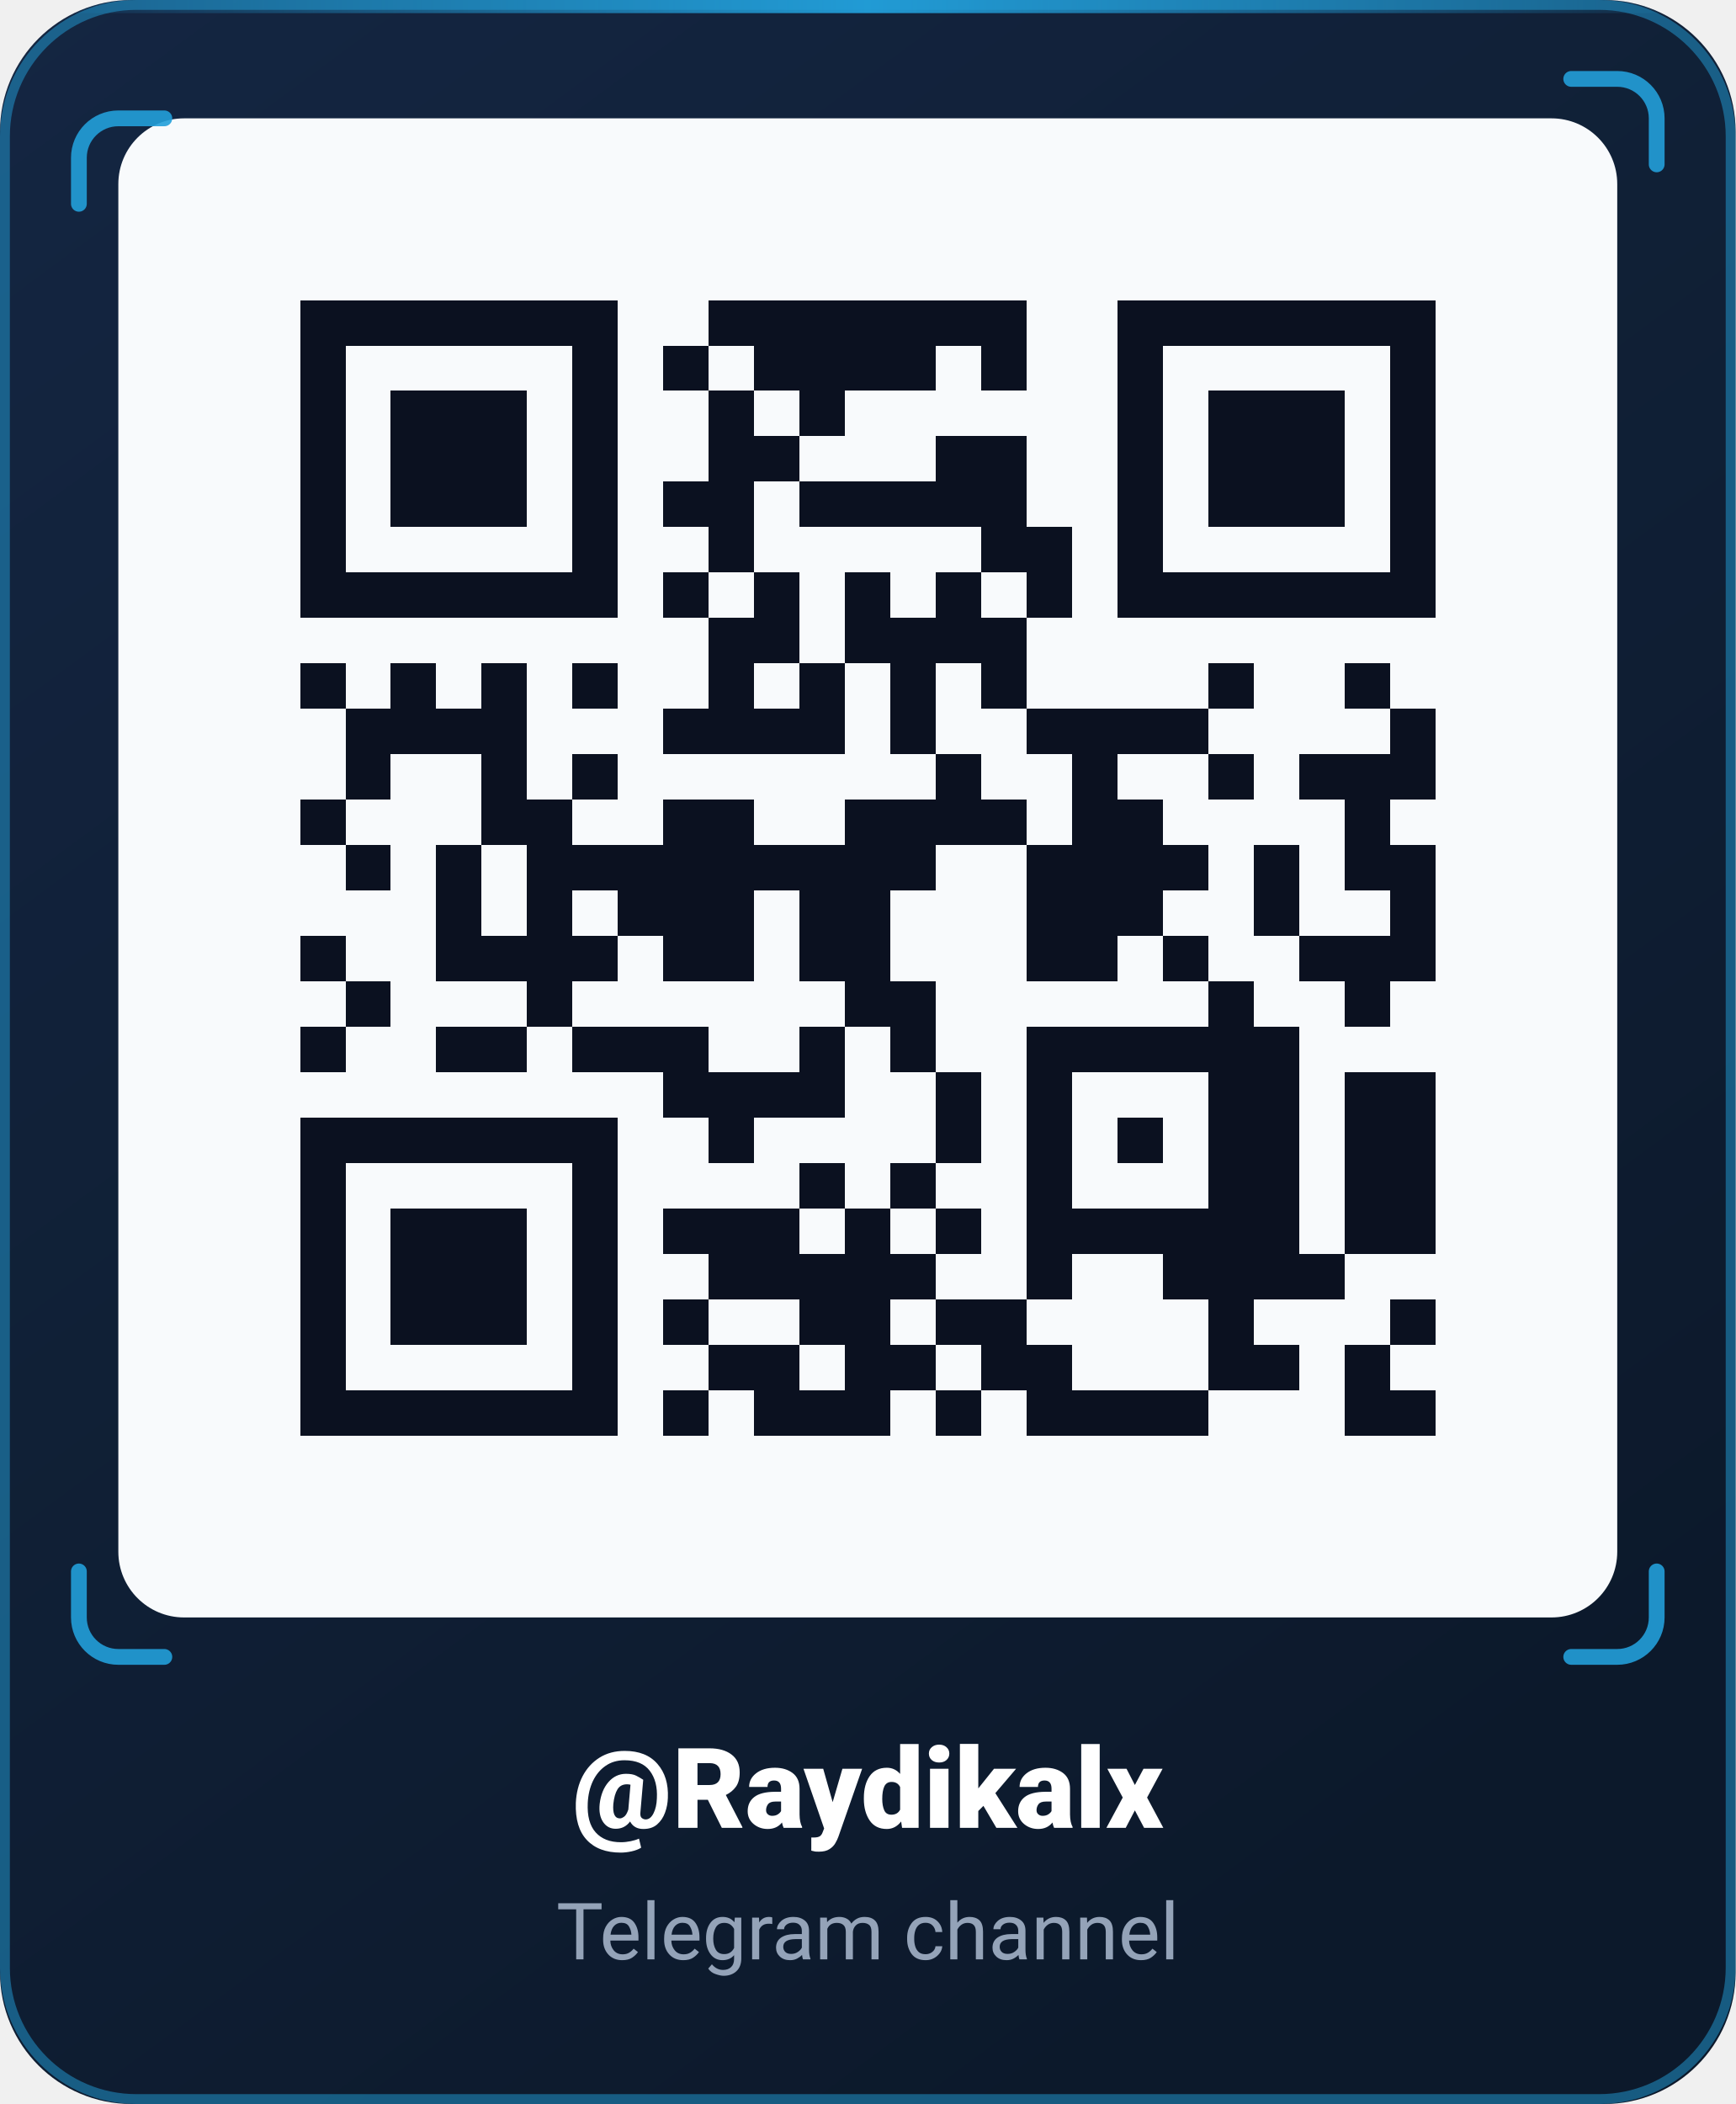
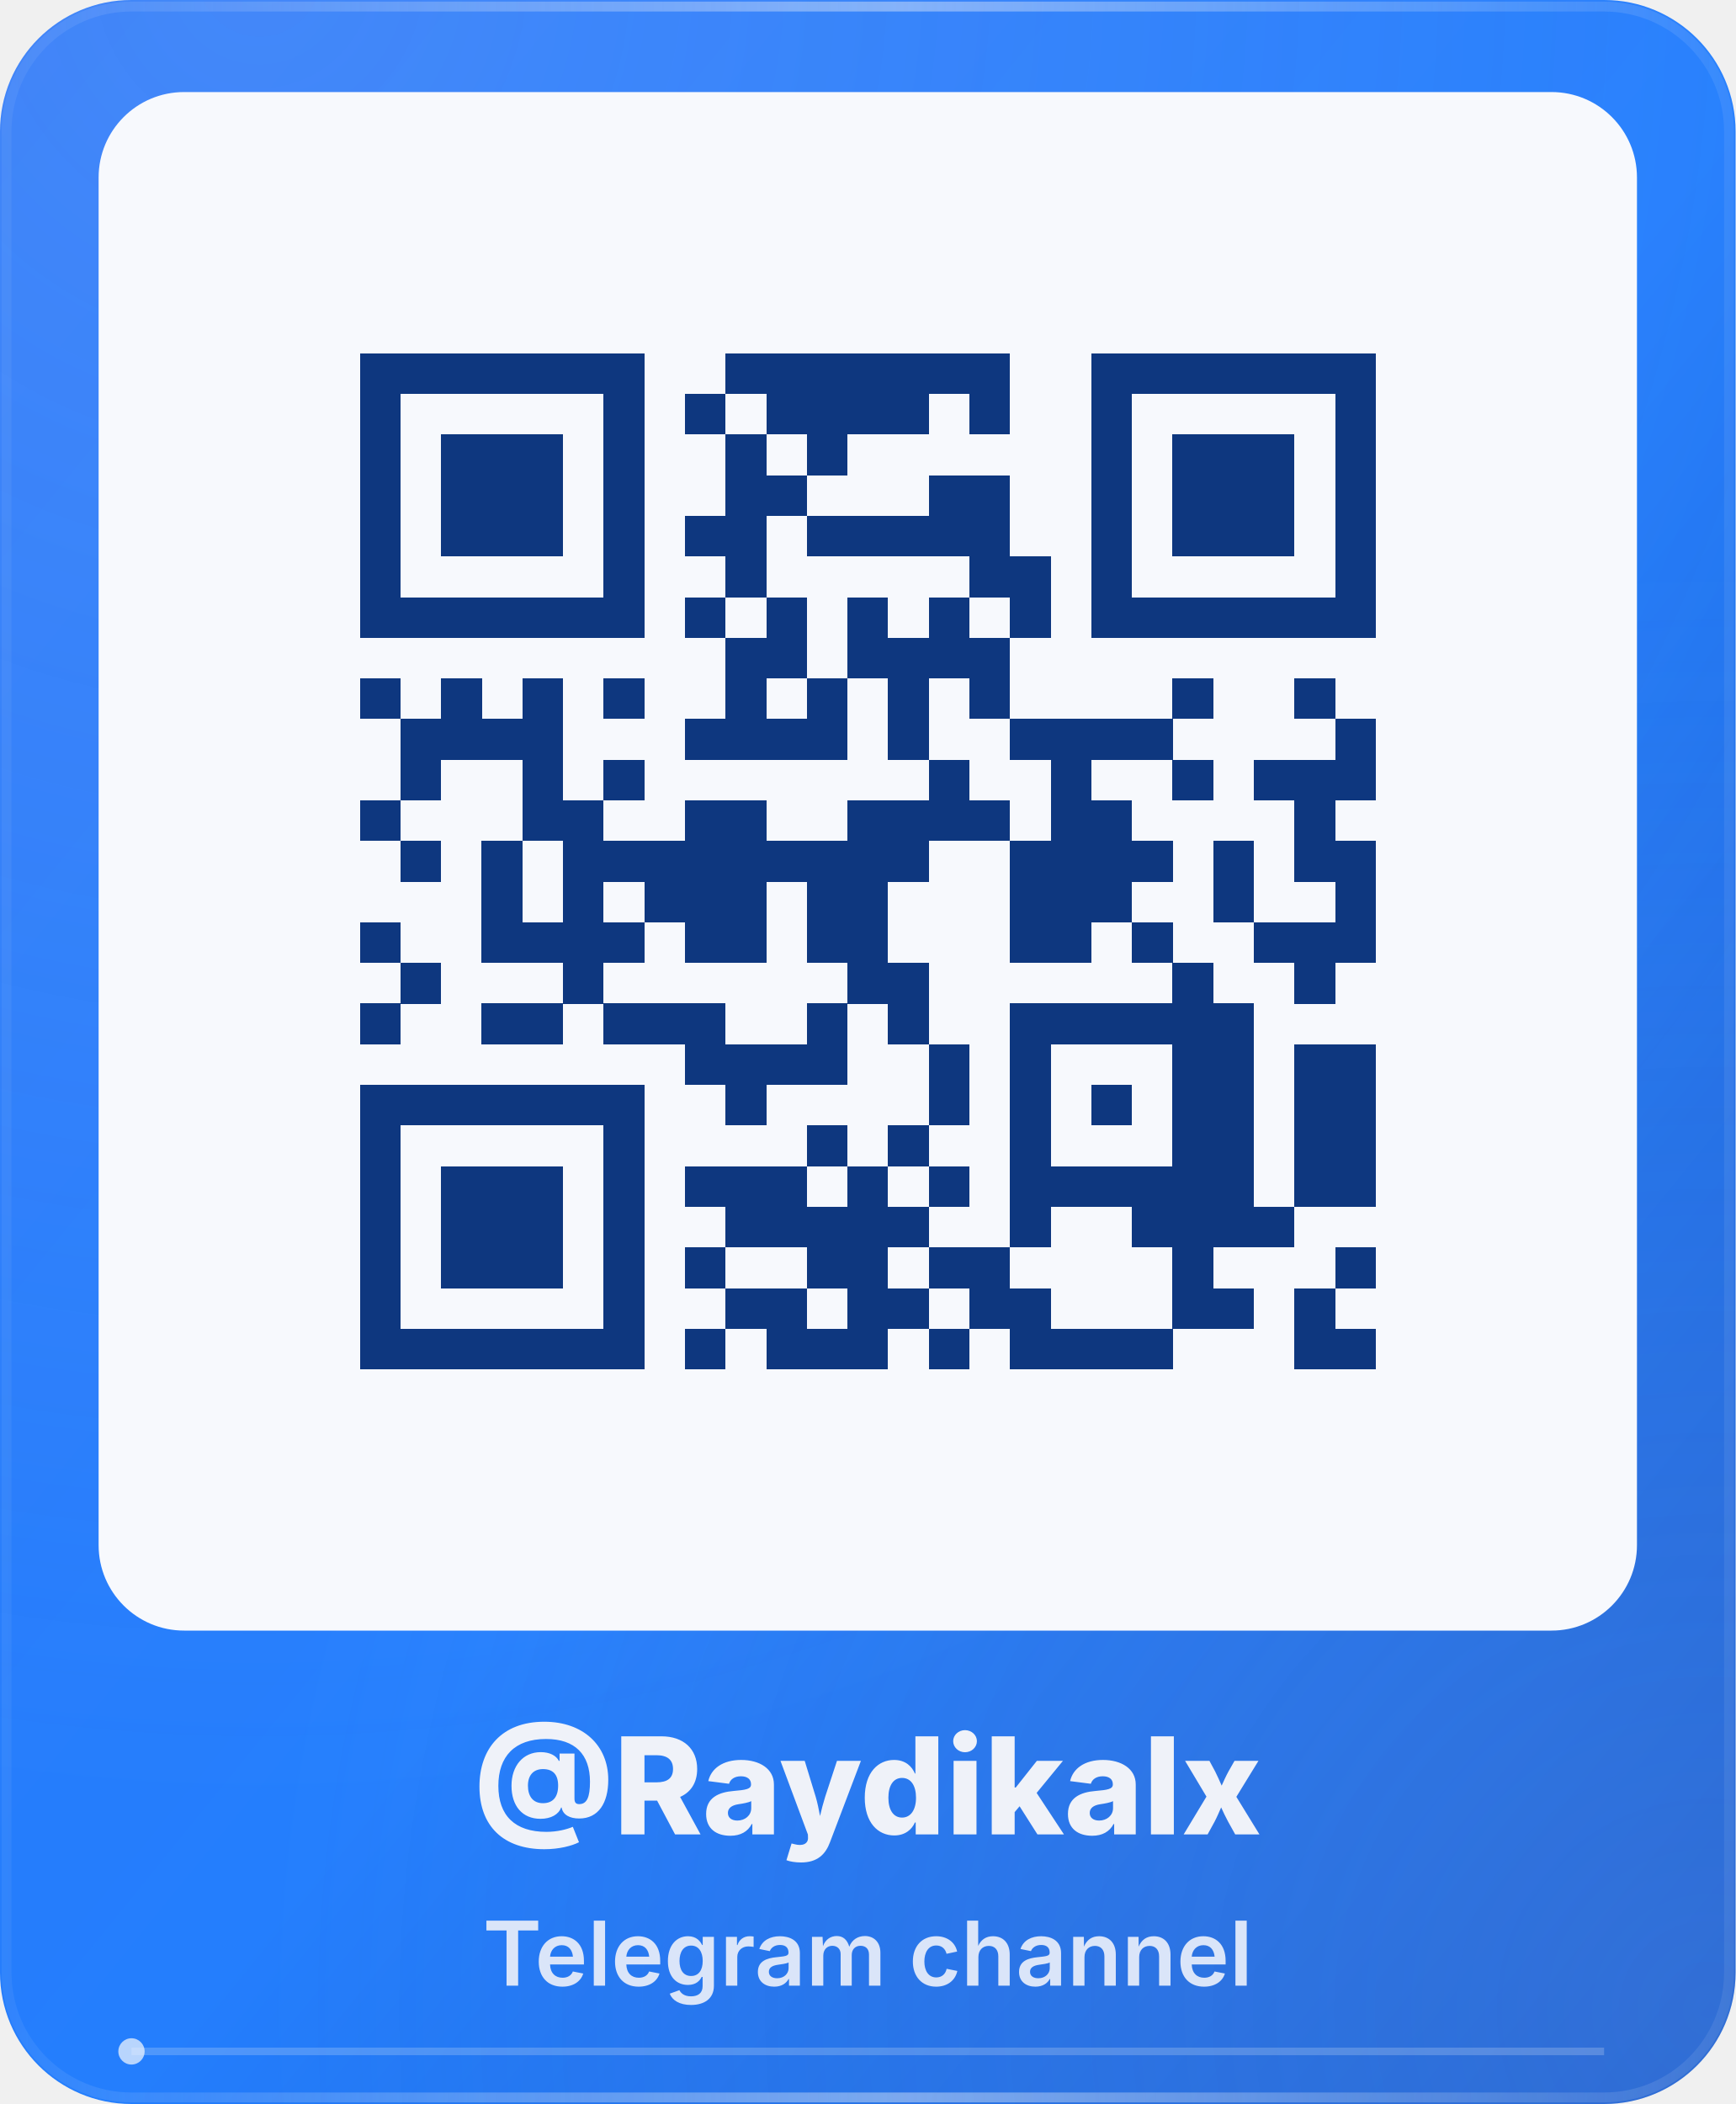
- <svg xmlns="http://www.w3.org/2000/svg" viewBox="0 0 264 320" width="264" height="320" role="img" aria-label="QR code for the Telegram channel">
+ <svg xmlns="http://www.w3.org/2000/svg" width="264" height="320" viewBox="0 0 264 320" role="img" aria-labelledby="title desc">
  <defs>
-     <linearGradient id="qg" x1="0" y1="0" x2=".6" y2="1">
-       <stop offset="0" stop-color="#131F38" />
-       <stop offset="1" stop-color="#0B1120" />
+     <linearGradient id="blue" x1="0" y1="0" x2="1" y2="1">
+       <stop offset="0" stop-color="#2C78F8" />
+       <stop offset=".53" stop-color="#247EFD" />
+       <stop offset="1" stop-color="#1559CD" />
    </linearGradient>
-     <linearGradient id="qt" x1="0" y1="0" x2="1" y2="0">
-       <stop offset="0" stop-color="#229ED9" stop-opacity="0" />
-       <stop offset=".5" stop-color="#229ED9" stop-opacity=".95" />
-       <stop offset="1" stop-color="#229ED9" stop-opacity="0" />
+     <linearGradient id="stroke" x1="0" y1="0" x2="1" y2="0">
+       <stop stop-color="#EFF2F9" stop-opacity=".06" />
+       <stop offset=".52" stop-color="#EFF2F9" stop-opacity=".42" />
+       <stop offset="1" stop-color="#EFF2F9" stop-opacity=".08" />
    </linearGradient>
-     <clipPath id="qc">
-       <rect width="264" height="320" rx="20" />
+     <radialGradient id="soft">
+       <stop stop-color="#DAE5F9" stop-opacity=".14" />
+       <stop offset="1" stop-color="#DAE5F9" stop-opacity="0" />
+     </radialGradient>
+     <clipPath id="mask">
+       <rect x="0" y="0" width="264" height="320" rx="20" />
    </clipPath>
  </defs>
-   <g clip-path="url(#qc)">
-     <rect width="264" height="320" fill="url(#qg)" />
-     <rect width="264" height="320" fill="#229ED9" fill-opacity=".06" />
-     <rect x="0" y="0" width="264" height="2" fill="url(#qt)" />
-     <rect x="18" y="18" width="228" height="228" rx="10" fill="#F8FAFC" />
-     <g transform="translate(45.636,45.636) scale(6.90909)" fill="#0B1120" shape-rendering="crispEdges">
-       <path d="M0 0h7v1h-7zM9 0h7v1h-7zM18 0h7v1h-7zM0 1h1v1h-1zM6 1h1v1h-1zM8 1h1v1h-1zM10 1h4v1h-4zM15 1h1v1h-1zM18 1h1v1h-1zM24 1h1v1h-1zM0 2h1v1h-1zM2 2h3v1h-3zM6 2h1v1h-1zM9 2h1v1h-1zM11 2h1v1h-1zM18 2h1v1h-1zM20 2h3v1h-3zM24 2h1v1h-1zM0 3h1v1h-1zM2 3h3v1h-3zM6 3h1v1h-1zM9 3h2v1h-2zM14 3h2v1h-2zM18 3h1v1h-1zM20 3h3v1h-3zM24 3h1v1h-1zM0 4h1v1h-1zM2 4h3v1h-3zM6 4h1v1h-1zM8 4h2v1h-2zM11 4h5v1h-5zM18 4h1v1h-1zM20 4h3v1h-3zM24 4h1v1h-1zM0 5h1v1h-1zM6 5h1v1h-1zM9 5h1v1h-1zM15 5h2v1h-2zM18 5h1v1h-1zM24 5h1v1h-1zM0 6h7v1h-7zM8 6h1v1h-1zM10 6h1v1h-1zM12 6h1v1h-1zM14 6h1v1h-1zM16 6h1v1h-1zM18 6h7v1h-7zM9 7h2v1h-2zM12 7h4v1h-4zM0 8h1v1h-1zM2 8h1v1h-1zM4 8h1v1h-1zM6 8h1v1h-1zM9 8h1v1h-1zM11 8h1v1h-1zM13 8h1v1h-1zM15 8h1v1h-1zM20 8h1v1h-1zM23 8h1v1h-1zM1 9h4v1h-4zM8 9h4v1h-4zM13 9h1v1h-1zM16 9h4v1h-4zM24 9h1v1h-1zM1 10h1v1h-1zM4 10h1v1h-1zM6 10h1v1h-1zM14 10h1v1h-1zM17 10h1v1h-1zM20 10h1v1h-1zM22 10h3v1h-3zM0 11h1v1h-1zM4 11h2v1h-2zM8 11h2v1h-2zM12 11h4v1h-4zM17 11h2v1h-2zM23 11h1v1h-1zM1 12h1v1h-1zM3 12h1v1h-1zM5 12h9v1h-9zM16 12h4v1h-4zM21 12h1v1h-1zM23 12h2v1h-2zM3 13h1v1h-1zM5 13h1v1h-1zM7 13h3v1h-3zM11 13h2v1h-2zM16 13h3v1h-3zM21 13h1v1h-1zM24 13h1v1h-1zM0 14h1v1h-1zM3 14h4v1h-4zM8 14h2v1h-2zM11 14h2v1h-2zM16 14h2v1h-2zM19 14h1v1h-1zM22 14h3v1h-3zM1 15h1v1h-1zM5 15h1v1h-1zM12 15h2v1h-2zM20 15h1v1h-1zM23 15h1v1h-1zM0 16h1v1h-1zM3 16h2v1h-2zM6 16h3v1h-3zM11 16h1v1h-1zM13 16h1v1h-1zM16 16h6v1h-6zM8 17h4v1h-4zM14 17h1v1h-1zM16 17h1v1h-1zM20 17h2v1h-2zM23 17h2v1h-2zM0 18h7v1h-7zM9 18h1v1h-1zM14 18h1v1h-1zM16 18h1v1h-1zM18 18h1v1h-1zM20 18h2v1h-2zM23 18h2v1h-2zM0 19h1v1h-1zM6 19h1v1h-1zM11 19h1v1h-1zM13 19h1v1h-1zM16 19h1v1h-1zM20 19h2v1h-2zM23 19h2v1h-2zM0 20h1v1h-1zM2 20h3v1h-3zM6 20h1v1h-1zM8 20h3v1h-3zM12 20h1v1h-1zM14 20h1v1h-1zM16 20h6v1h-6zM23 20h2v1h-2zM0 21h1v1h-1zM2 21h3v1h-3zM6 21h1v1h-1zM9 21h5v1h-5zM16 21h1v1h-1zM19 21h4v1h-4zM0 22h1v1h-1zM2 22h3v1h-3zM6 22h1v1h-1zM8 22h1v1h-1zM11 22h2v1h-2zM14 22h2v1h-2zM20 22h1v1h-1zM24 22h1v1h-1zM0 23h1v1h-1zM6 23h1v1h-1zM9 23h2v1h-2zM12 23h2v1h-2zM15 23h2v1h-2zM20 23h2v1h-2zM23 23h1v1h-1zM0 24h7v1h-7zM8 24h1v1h-1zM10 24h3v1h-3zM14 24h1v1h-1zM16 24h4v1h-4zM23 24h2v1h-2z" />
-     </g>
-     <g fill="none" stroke="#229ED9" stroke-width="2.4" stroke-linecap="round" opacity=".9">
-       <path d="M12 31 v-7 a6 6 0 0 1 6 -6 h7" />
-       <path d="M239 12 h7 a6 6 0 0 1 6 6 v7" />
-       <path d="M12 239 v7 a6 6 0 0 0 6 6 h7" />
-       <path d="M239 252 h7 a6 6 0 0 0 6 -6 v-7" />
-     </g>
-     <text x="132" y="278" text-anchor="middle" font-family="-apple-system,BlinkMacSystemFont,'Segoe UI',Roboto,'Helvetica Neue',Arial,'DejaVu Sans',sans-serif" font-size="17" font-weight="800" fill="#FFFFFF">@Raydikalx</text>
-     <text x="132" y="298" text-anchor="middle" font-family="-apple-system,BlinkMacSystemFont,'Segoe UI',Roboto,'Helvetica Neue',Arial,'DejaVu Sans',sans-serif" font-size="12" fill="#94A3B8">Telegram channel</text>
+   <g clip-path="url(#mask)">
+     <rect x="0" y="0" width="264" height="320" fill="url(#blue)" />
+     <circle cx="42" cy="0" r="272" fill="url(#soft)" />
+     <circle cx="258" cy="304" r="217" fill="url(#soft)" />
+     <rect x="1" y="1" width="262" height="318" rx="19" fill="none" stroke="url(#stroke)" stroke-width="1.5" />
+     <rect x="15" y="14" width="234" height="234" rx="13" fill="#F7F9FD" />
+     <path d="M54.727,53.727h6.194v6.194h-6.194ZM60.909,53.727h6.194v6.194h-6.194ZM67.091,53.727h6.194v6.194h-6.194ZM73.273,53.727h6.194v6.194h-6.194ZM79.454,53.727h6.194v6.194h-6.194ZM85.636,53.727h6.194v6.194h-6.194ZM91.818,53.727h6.194v6.194h-6.194ZM110.364,53.727h6.194v6.194h-6.194ZM116.546,53.727h6.194v6.194h-6.194ZM122.727,53.727h6.194v6.194h-6.194ZM128.909,53.727h6.194v6.194h-6.194ZM135.091,53.727h6.194v6.194h-6.194ZM141.273,53.727h6.194v6.194h-6.194ZM147.454,53.727h6.194v6.194h-6.194ZM166,53.727h6.194v6.194h-6.194ZM172.182,53.727h6.194v6.194h-6.194ZM178.364,53.727h6.194v6.194h-6.194ZM184.546,53.727h6.194v6.194h-6.194ZM190.727,53.727h6.194v6.194h-6.194ZM196.909,53.727h6.194v6.194h-6.194ZM203.091,53.727h6.194v6.194h-6.194ZM54.727,59.909h6.194v6.194h-6.194ZM91.818,59.909h6.194v6.194h-6.194ZM104.182,59.909h6.194v6.194h-6.194ZM116.546,59.909h6.194v6.194h-6.194ZM122.727,59.909h6.194v6.194h-6.194ZM128.909,59.909h6.194v6.194h-6.194ZM135.091,59.909h6.194v6.194h-6.194ZM147.454,59.909h6.194v6.194h-6.194ZM166,59.909h6.194v6.194h-6.194ZM203.091,59.909h6.194v6.194h-6.194ZM54.727,66.091h6.194v6.194h-6.194ZM67.091,66.091h6.194v6.194h-6.194ZM73.273,66.091h6.194v6.194h-6.194ZM79.454,66.091h6.194v6.194h-6.194ZM91.818,66.091h6.194v6.194h-6.194ZM110.364,66.091h6.194v6.194h-6.194ZM122.727,66.091h6.194v6.194h-6.194ZM166,66.091h6.194v6.194h-6.194ZM178.364,66.091h6.194v6.194h-6.194ZM184.546,66.091h6.194v6.194h-6.194ZM190.727,66.091h6.194v6.194h-6.194ZM203.091,66.091h6.194v6.194h-6.194ZM54.727,72.273h6.194v6.194h-6.194ZM67.091,72.273h6.194v6.194h-6.194ZM73.273,72.273h6.194v6.194h-6.194ZM79.454,72.273h6.194v6.194h-6.194ZM91.818,72.273h6.194v6.194h-6.194ZM110.364,72.273h6.194v6.194h-6.194ZM116.546,72.273h6.194v6.194h-6.194ZM141.273,72.273h6.194v6.194h-6.194ZM147.454,72.273h6.194v6.194h-6.194ZM166,72.273h6.194v6.194h-6.194ZM178.364,72.273h6.194v6.194h-6.194ZM184.546,72.273h6.194v6.194h-6.194ZM190.727,72.273h6.194v6.194h-6.194ZM203.091,72.273h6.194v6.194h-6.194ZM54.727,78.454h6.194v6.194h-6.194ZM67.091,78.454h6.194v6.194h-6.194ZM73.273,78.454h6.194v6.194h-6.194ZM79.454,78.454h6.194v6.194h-6.194ZM91.818,78.454h6.194v6.194h-6.194ZM104.182,78.454h6.194v6.194h-6.194ZM110.364,78.454h6.194v6.194h-6.194ZM122.727,78.454h6.194v6.194h-6.194ZM128.909,78.454h6.194v6.194h-6.194ZM135.091,78.454h6.194v6.194h-6.194ZM141.273,78.454h6.194v6.194h-6.194ZM147.454,78.454h6.194v6.194h-6.194ZM166,78.454h6.194v6.194h-6.194ZM178.364,78.454h6.194v6.194h-6.194ZM184.546,78.454h6.194v6.194h-6.194ZM190.727,78.454h6.194v6.194h-6.194ZM203.091,78.454h6.194v6.194h-6.194ZM54.727,84.636h6.194v6.194h-6.194ZM91.818,84.636h6.194v6.194h-6.194ZM110.364,84.636h6.194v6.194h-6.194ZM147.454,84.636h6.194v6.194h-6.194ZM153.636,84.636h6.194v6.194h-6.194ZM166,84.636h6.194v6.194h-6.194ZM203.091,84.636h6.194v6.194h-6.194ZM54.727,90.818h6.194v6.194h-6.194ZM60.909,90.818h6.194v6.194h-6.194ZM67.091,90.818h6.194v6.194h-6.194ZM73.273,90.818h6.194v6.194h-6.194ZM79.454,90.818h6.194v6.194h-6.194ZM85.636,90.818h6.194v6.194h-6.194ZM91.818,90.818h6.194v6.194h-6.194ZM104.182,90.818h6.194v6.194h-6.194ZM116.546,90.818h6.194v6.194h-6.194ZM128.909,90.818h6.194v6.194h-6.194ZM141.273,90.818h6.194v6.194h-6.194ZM153.636,90.818h6.194v6.194h-6.194ZM166,90.818h6.194v6.194h-6.194ZM172.182,90.818h6.194v6.194h-6.194ZM178.364,90.818h6.194v6.194h-6.194ZM184.546,90.818h6.194v6.194h-6.194ZM190.727,90.818h6.194v6.194h-6.194ZM196.909,90.818h6.194v6.194h-6.194ZM203.091,90.818h6.194v6.194h-6.194ZM110.364,97h6.194v6.194h-6.194ZM116.546,97h6.194v6.194h-6.194ZM128.909,97h6.194v6.194h-6.194ZM135.091,97h6.194v6.194h-6.194ZM141.273,97h6.194v6.194h-6.194ZM147.454,97h6.194v6.194h-6.194ZM54.727,103.182h6.194v6.194h-6.194ZM67.091,103.182h6.194v6.194h-6.194ZM79.454,103.182h6.194v6.194h-6.194ZM91.818,103.182h6.194v6.194h-6.194ZM110.364,103.182h6.194v6.194h-6.194ZM122.727,103.182h6.194v6.194h-6.194ZM135.091,103.182h6.194v6.194h-6.194ZM147.454,103.182h6.194v6.194h-6.194ZM178.364,103.182h6.194v6.194h-6.194ZM196.909,103.182h6.194v6.194h-6.194ZM60.909,109.364h6.194v6.194h-6.194ZM67.091,109.364h6.194v6.194h-6.194ZM73.273,109.364h6.194v6.194h-6.194ZM79.454,109.364h6.194v6.194h-6.194ZM104.182,109.364h6.194v6.194h-6.194ZM110.364,109.364h6.194v6.194h-6.194ZM116.546,109.364h6.194v6.194h-6.194ZM122.727,109.364h6.194v6.194h-6.194ZM135.091,109.364h6.194v6.194h-6.194ZM153.636,109.364h6.194v6.194h-6.194ZM159.818,109.364h6.194v6.194h-6.194ZM166,109.364h6.194v6.194h-6.194ZM172.182,109.364h6.194v6.194h-6.194ZM203.091,109.364h6.194v6.194h-6.194ZM60.909,115.546h6.194v6.194h-6.194ZM79.454,115.546h6.194v6.194h-6.194ZM91.818,115.546h6.194v6.194h-6.194ZM141.273,115.546h6.194v6.194h-6.194ZM159.818,115.546h6.194v6.194h-6.194ZM178.364,115.546h6.194v6.194h-6.194ZM190.727,115.546h6.194v6.194h-6.194ZM196.909,115.546h6.194v6.194h-6.194ZM203.091,115.546h6.194v6.194h-6.194ZM54.727,121.727h6.194v6.194h-6.194ZM79.454,121.727h6.194v6.194h-6.194ZM85.636,121.727h6.194v6.194h-6.194ZM104.182,121.727h6.194v6.194h-6.194ZM110.364,121.727h6.194v6.194h-6.194ZM128.909,121.727h6.194v6.194h-6.194ZM135.091,121.727h6.194v6.194h-6.194ZM141.273,121.727h6.194v6.194h-6.194ZM147.454,121.727h6.194v6.194h-6.194ZM159.818,121.727h6.194v6.194h-6.194ZM166,121.727h6.194v6.194h-6.194ZM196.909,121.727h6.194v6.194h-6.194ZM60.909,127.909h6.194v6.194h-6.194ZM73.273,127.909h6.194v6.194h-6.194ZM85.636,127.909h6.194v6.194h-6.194ZM91.818,127.909h6.194v6.194h-6.194ZM98,127.909h6.194v6.194h-6.194ZM104.182,127.909h6.194v6.194h-6.194ZM110.364,127.909h6.194v6.194h-6.194ZM116.546,127.909h6.194v6.194h-6.194ZM122.727,127.909h6.194v6.194h-6.194ZM128.909,127.909h6.194v6.194h-6.194ZM135.091,127.909h6.194v6.194h-6.194ZM153.636,127.909h6.194v6.194h-6.194ZM159.818,127.909h6.194v6.194h-6.194ZM166,127.909h6.194v6.194h-6.194ZM172.182,127.909h6.194v6.194h-6.194ZM184.546,127.909h6.194v6.194h-6.194ZM196.909,127.909h6.194v6.194h-6.194ZM203.091,127.909h6.194v6.194h-6.194ZM73.273,134.091h6.194v6.194h-6.194ZM85.636,134.091h6.194v6.194h-6.194ZM98,134.091h6.194v6.194h-6.194ZM104.182,134.091h6.194v6.194h-6.194ZM110.364,134.091h6.194v6.194h-6.194ZM122.727,134.091h6.194v6.194h-6.194ZM128.909,134.091h6.194v6.194h-6.194ZM153.636,134.091h6.194v6.194h-6.194ZM159.818,134.091h6.194v6.194h-6.194ZM166,134.091h6.194v6.194h-6.194ZM184.546,134.091h6.194v6.194h-6.194ZM203.091,134.091h6.194v6.194h-6.194ZM54.727,140.273h6.194v6.194h-6.194ZM73.273,140.273h6.194v6.194h-6.194ZM79.454,140.273h6.194v6.194h-6.194ZM85.636,140.273h6.194v6.194h-6.194ZM91.818,140.273h6.194v6.194h-6.194ZM104.182,140.273h6.194v6.194h-6.194ZM110.364,140.273h6.194v6.194h-6.194ZM122.727,140.273h6.194v6.194h-6.194ZM128.909,140.273h6.194v6.194h-6.194ZM153.636,140.273h6.194v6.194h-6.194ZM159.818,140.273h6.194v6.194h-6.194ZM172.182,140.273h6.194v6.194h-6.194ZM190.727,140.273h6.194v6.194h-6.194ZM196.909,140.273h6.194v6.194h-6.194ZM203.091,140.273h6.194v6.194h-6.194ZM60.909,146.454h6.194v6.194h-6.194ZM85.636,146.454h6.194v6.194h-6.194ZM128.909,146.454h6.194v6.194h-6.194ZM135.091,146.454h6.194v6.194h-6.194ZM178.364,146.454h6.194v6.194h-6.194ZM196.909,146.454h6.194v6.194h-6.194ZM54.727,152.636h6.194v6.194h-6.194ZM73.273,152.636h6.194v6.194h-6.194ZM79.454,152.636h6.194v6.194h-6.194ZM91.818,152.636h6.194v6.194h-6.194ZM98,152.636h6.194v6.194h-6.194ZM104.182,152.636h6.194v6.194h-6.194ZM122.727,152.636h6.194v6.194h-6.194ZM135.091,152.636h6.194v6.194h-6.194ZM153.636,152.636h6.194v6.194h-6.194ZM159.818,152.636h6.194v6.194h-6.194ZM166,152.636h6.194v6.194h-6.194ZM172.182,152.636h6.194v6.194h-6.194ZM178.364,152.636h6.194v6.194h-6.194ZM184.546,152.636h6.194v6.194h-6.194ZM104.182,158.818h6.194v6.194h-6.194ZM110.364,158.818h6.194v6.194h-6.194ZM116.546,158.818h6.194v6.194h-6.194ZM122.727,158.818h6.194v6.194h-6.194ZM141.273,158.818h6.194v6.194h-6.194ZM153.636,158.818h6.194v6.194h-6.194ZM178.364,158.818h6.194v6.194h-6.194ZM184.546,158.818h6.194v6.194h-6.194ZM196.909,158.818h6.194v6.194h-6.194ZM203.091,158.818h6.194v6.194h-6.194ZM54.727,165h6.194v6.194h-6.194ZM60.909,165h6.194v6.194h-6.194ZM67.091,165h6.194v6.194h-6.194ZM73.273,165h6.194v6.194h-6.194ZM79.454,165h6.194v6.194h-6.194ZM85.636,165h6.194v6.194h-6.194ZM91.818,165h6.194v6.194h-6.194ZM110.364,165h6.194v6.194h-6.194ZM141.273,165h6.194v6.194h-6.194ZM153.636,165h6.194v6.194h-6.194ZM166,165h6.194v6.194h-6.194ZM178.364,165h6.194v6.194h-6.194ZM184.546,165h6.194v6.194h-6.194ZM196.909,165h6.194v6.194h-6.194ZM203.091,165h6.194v6.194h-6.194ZM54.727,171.182h6.194v6.194h-6.194ZM91.818,171.182h6.194v6.194h-6.194ZM122.727,171.182h6.194v6.194h-6.194ZM135.091,171.182h6.194v6.194h-6.194ZM153.636,171.182h6.194v6.194h-6.194ZM178.364,171.182h6.194v6.194h-6.194ZM184.546,171.182h6.194v6.194h-6.194ZM196.909,171.182h6.194v6.194h-6.194ZM203.091,171.182h6.194v6.194h-6.194ZM54.727,177.364h6.194v6.194h-6.194ZM67.091,177.364h6.194v6.194h-6.194ZM73.273,177.364h6.194v6.194h-6.194ZM79.454,177.364h6.194v6.194h-6.194ZM91.818,177.364h6.194v6.194h-6.194ZM104.182,177.364h6.194v6.194h-6.194ZM110.364,177.364h6.194v6.194h-6.194ZM116.546,177.364h6.194v6.194h-6.194ZM128.909,177.364h6.194v6.194h-6.194ZM141.273,177.364h6.194v6.194h-6.194ZM153.636,177.364h6.194v6.194h-6.194ZM159.818,177.364h6.194v6.194h-6.194ZM166,177.364h6.194v6.194h-6.194ZM172.182,177.364h6.194v6.194h-6.194ZM178.364,177.364h6.194v6.194h-6.194ZM184.546,177.364h6.194v6.194h-6.194ZM196.909,177.364h6.194v6.194h-6.194ZM203.091,177.364h6.194v6.194h-6.194ZM54.727,183.546h6.194v6.194h-6.194ZM67.091,183.546h6.194v6.194h-6.194ZM73.273,183.546h6.194v6.194h-6.194ZM79.454,183.546h6.194v6.194h-6.194ZM91.818,183.546h6.194v6.194h-6.194ZM110.364,183.546h6.194v6.194h-6.194ZM116.546,183.546h6.194v6.194h-6.194ZM122.727,183.546h6.194v6.194h-6.194ZM128.909,183.546h6.194v6.194h-6.194ZM135.091,183.546h6.194v6.194h-6.194ZM153.636,183.546h6.194v6.194h-6.194ZM172.182,183.546h6.194v6.194h-6.194ZM178.364,183.546h6.194v6.194h-6.194ZM184.546,183.546h6.194v6.194h-6.194ZM190.727,183.546h6.194v6.194h-6.194ZM54.727,189.727h6.194v6.194h-6.194ZM67.091,189.727h6.194v6.194h-6.194ZM73.273,189.727h6.194v6.194h-6.194ZM79.454,189.727h6.194v6.194h-6.194ZM91.818,189.727h6.194v6.194h-6.194ZM104.182,189.727h6.194v6.194h-6.194ZM122.727,189.727h6.194v6.194h-6.194ZM128.909,189.727h6.194v6.194h-6.194ZM141.273,189.727h6.194v6.194h-6.194ZM147.454,189.727h6.194v6.194h-6.194ZM178.364,189.727h6.194v6.194h-6.194ZM203.091,189.727h6.194v6.194h-6.194ZM54.727,195.909h6.194v6.194h-6.194ZM91.818,195.909h6.194v6.194h-6.194ZM110.364,195.909h6.194v6.194h-6.194ZM116.546,195.909h6.194v6.194h-6.194ZM128.909,195.909h6.194v6.194h-6.194ZM135.091,195.909h6.194v6.194h-6.194ZM147.454,195.909h6.194v6.194h-6.194ZM153.636,195.909h6.194v6.194h-6.194ZM178.364,195.909h6.194v6.194h-6.194ZM184.546,195.909h6.194v6.194h-6.194ZM196.909,195.909h6.194v6.194h-6.194ZM54.727,202.091h6.194v6.194h-6.194ZM60.909,202.091h6.194v6.194h-6.194ZM67.091,202.091h6.194v6.194h-6.194ZM73.273,202.091h6.194v6.194h-6.194ZM79.454,202.091h6.194v6.194h-6.194ZM85.636,202.091h6.194v6.194h-6.194ZM91.818,202.091h6.194v6.194h-6.194ZM104.182,202.091h6.194v6.194h-6.194ZM116.546,202.091h6.194v6.194h-6.194ZM122.727,202.091h6.194v6.194h-6.194ZM128.909,202.091h6.194v6.194h-6.194ZM141.273,202.091h6.194v6.194h-6.194ZM153.636,202.091h6.194v6.194h-6.194ZM159.818,202.091h6.194v6.194h-6.194ZM166,202.091h6.194v6.194h-6.194ZM172.182,202.091h6.194v6.194h-6.194ZM196.909,202.091h6.194v6.194h-6.194ZM203.091,202.091h6.194v6.194h-6.194Z" fill="#0E377F" shape-rendering="crispEdges" />
+     <text x="132" y="279" font-family="'Segoe UI',Inter,Arial,'DejaVu Sans',sans-serif" font-size="20.5" font-weight="790" fill="#EFF2F9" text-anchor="middle">@Raydikalx</text>
+     <text x="132" y="302" font-family="'Segoe UI',Inter,Arial,'DejaVu Sans',sans-serif" font-size="13.6" font-weight="555" fill="#DAE5F9" text-anchor="middle">Telegram channel</text>
+     <path d="M20 312H244" stroke="#DAE5F9" stroke-opacity=".24" stroke-width="1.15" />
+     <circle cx="20" cy="312" r="2" fill="#F7F9FD" opacity=".7">
+       <animate attributeName="cx" values="20;244" dur="7.2s" begin="0s" repeatCount="indefinite" />
+       <animate attributeName="opacity" values="0;1;0" dur="7.2s" begin="0s" repeatCount="indefinite" />
+     </circle>
  </g>
-   <rect x=".75" y=".75" width="262.5" height="318.5" rx="20" fill="none" stroke="#229ED9" stroke-opacity=".5" stroke-width="1.5" />
</svg>
